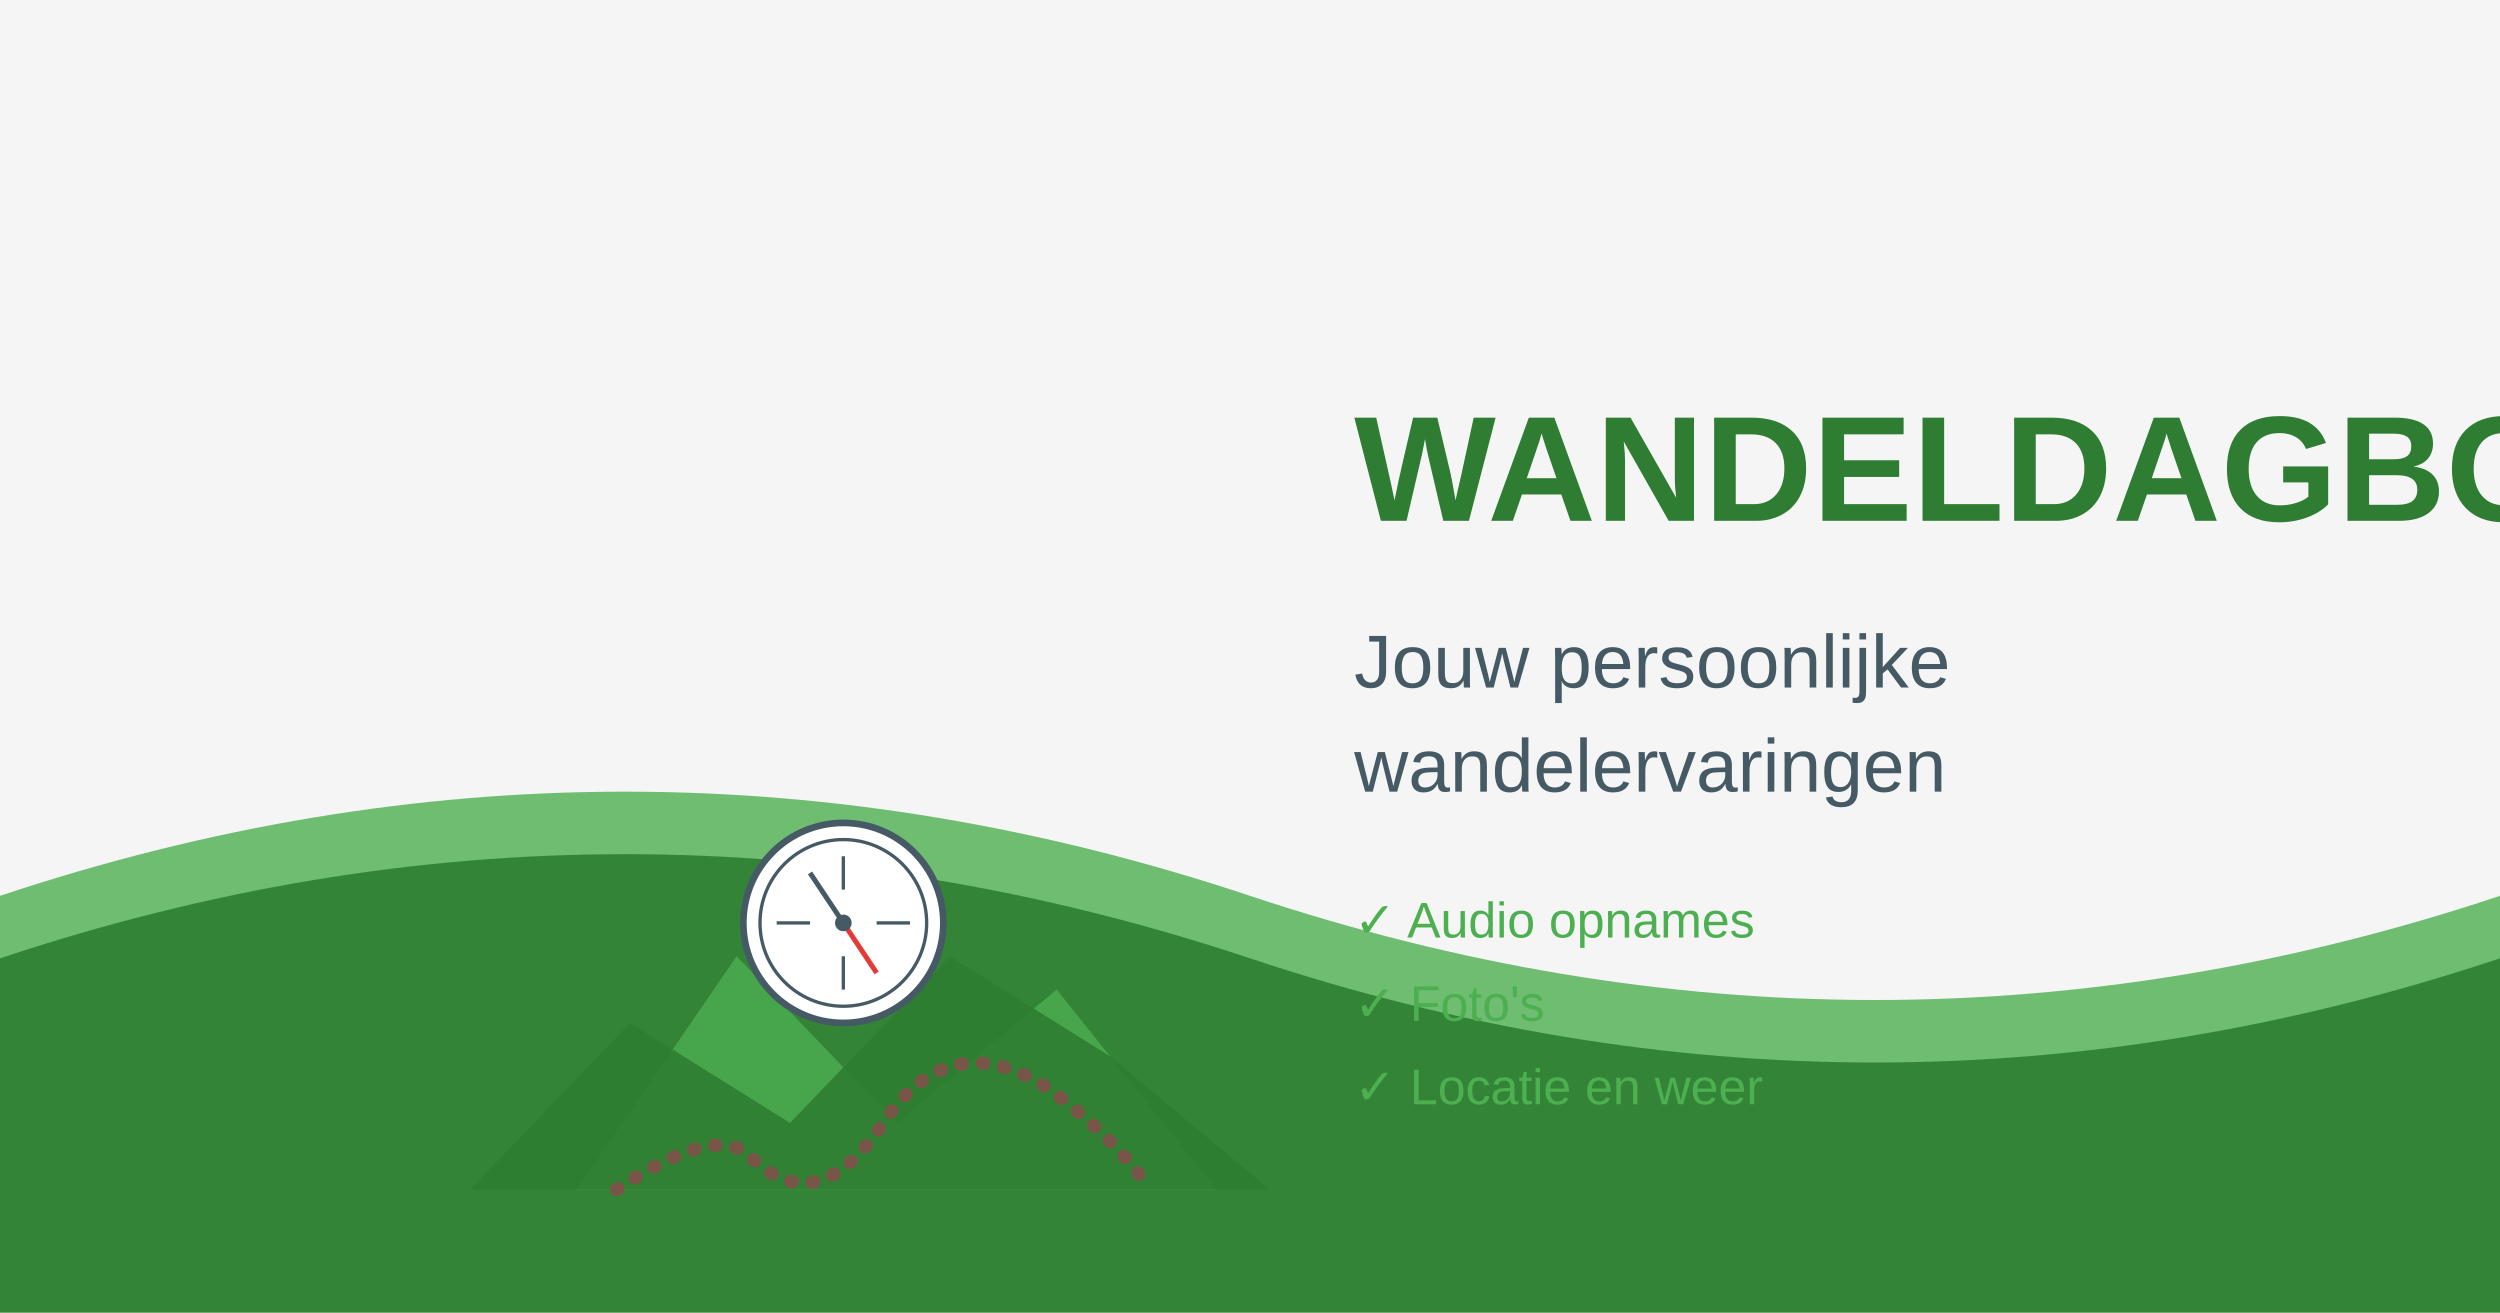
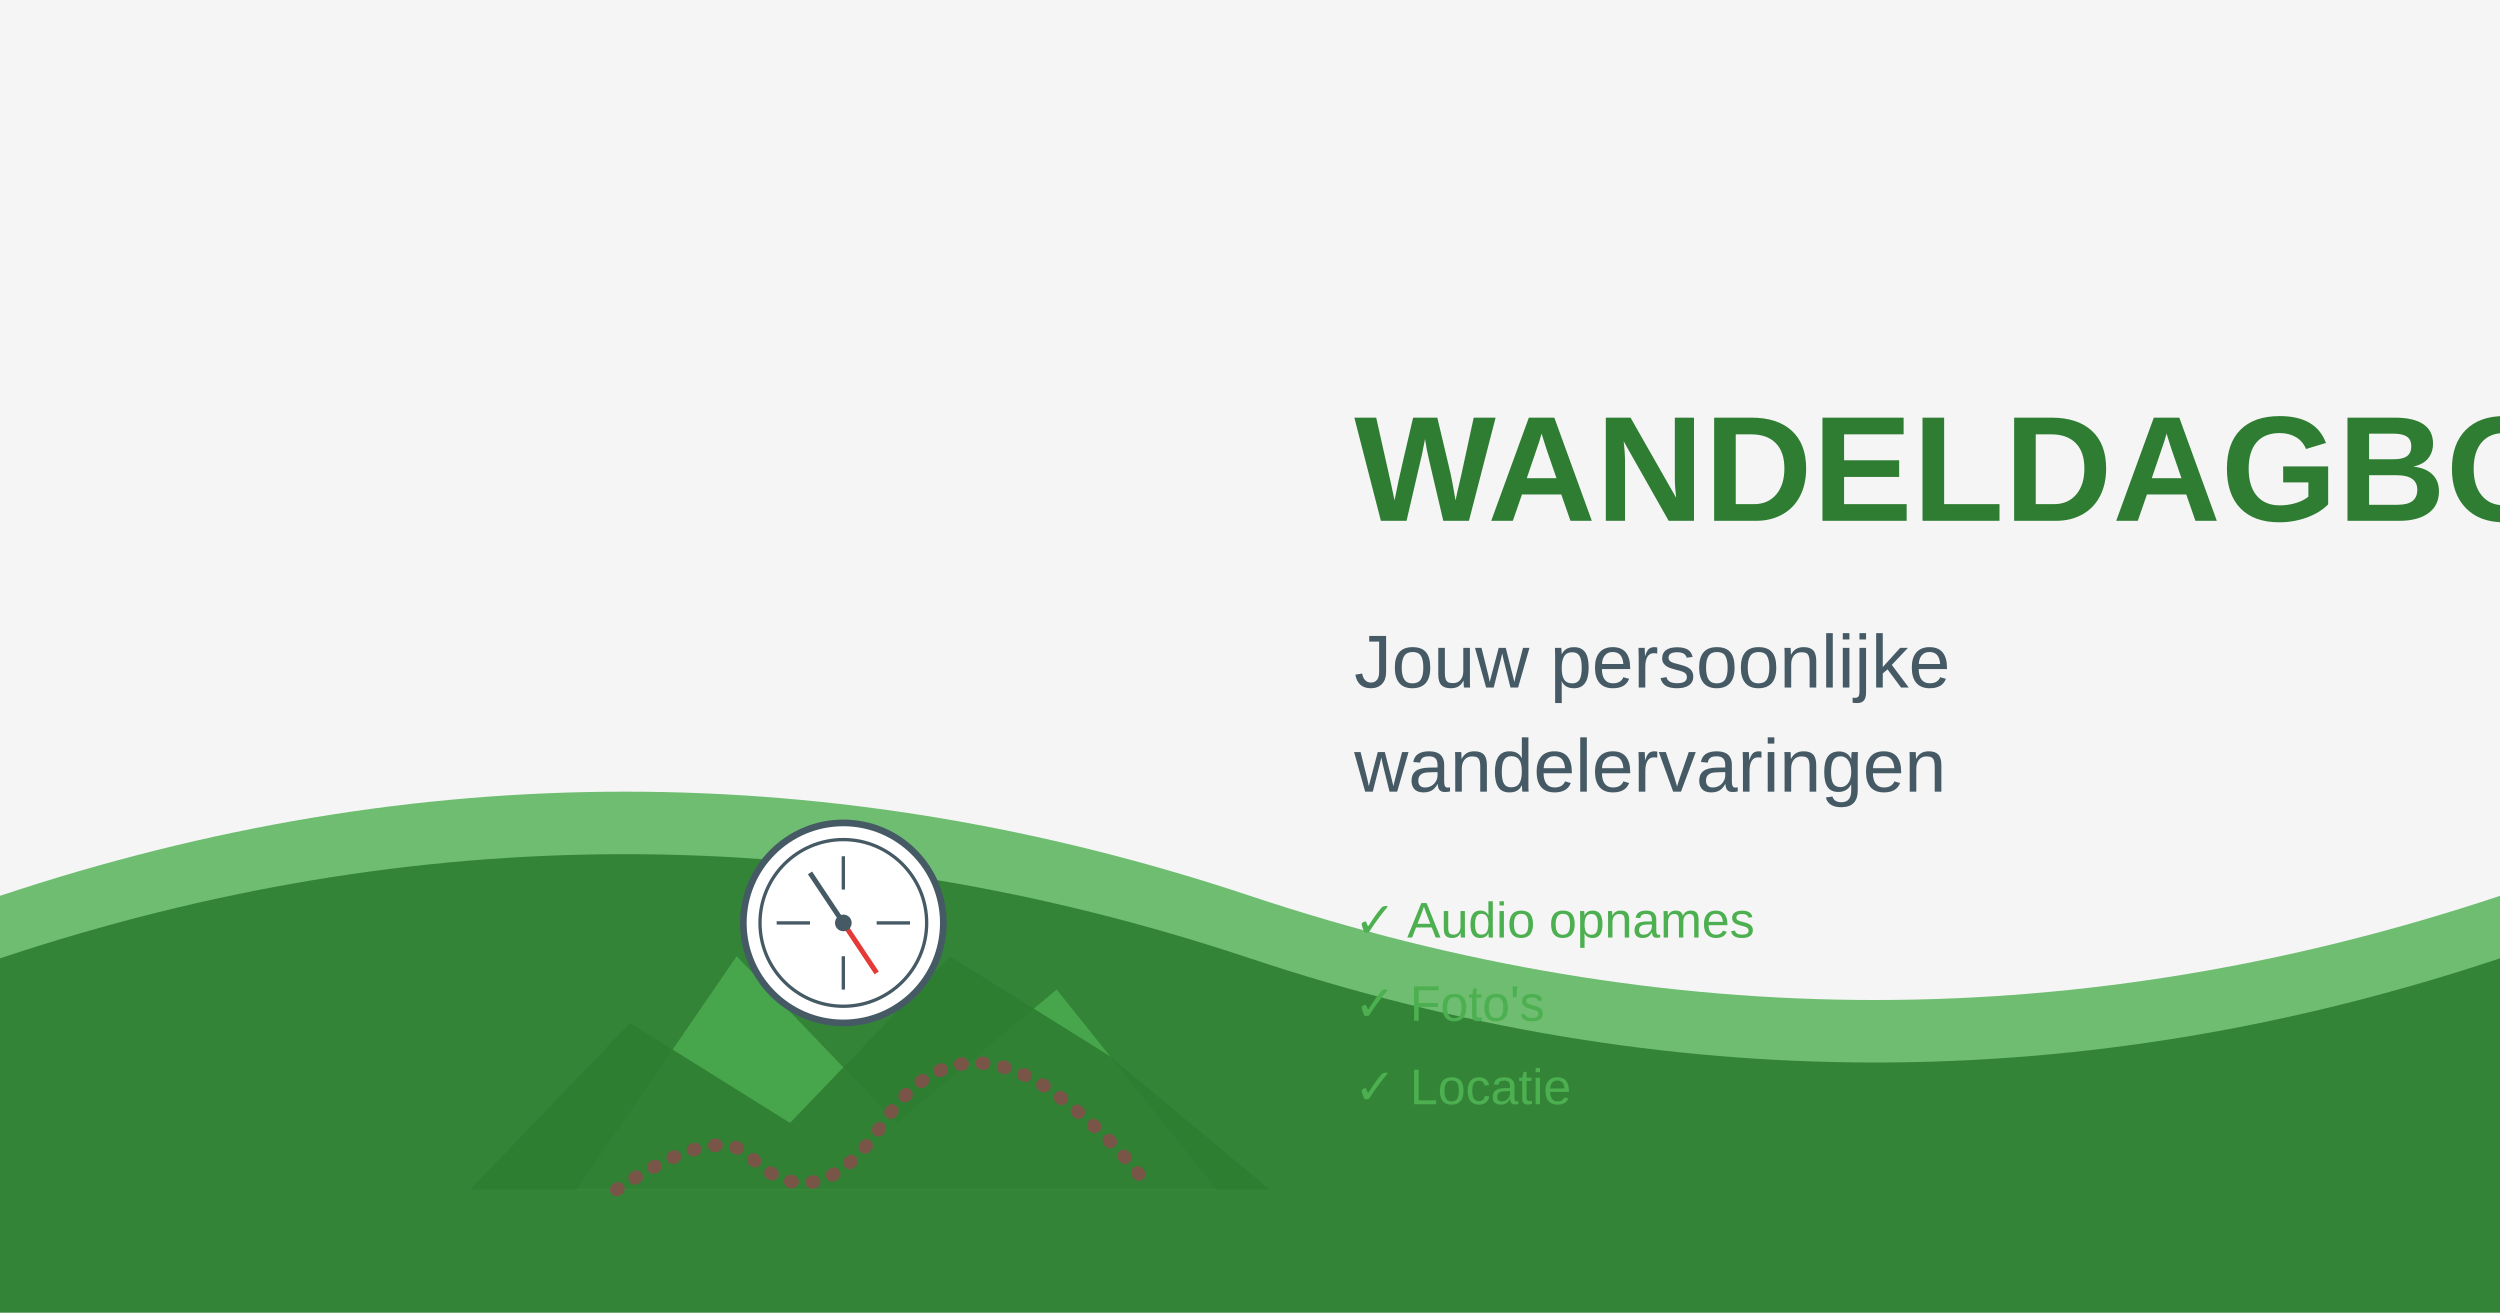
<svg xmlns="http://www.w3.org/2000/svg" viewBox="0 0 1200 630" width="1200" height="630">
  <rect width="1200" height="630" fill="#f5f5f5" />
  <path d="M0 430 Q300 330 600 430 Q900 530 1200 430 L1200 630 L0 630 Z" fill="#4CAF50" opacity="0.8" />
  <path d="M0 460 Q300 360 600 460 Q900 560 1200 460 L1200 630 L0 630 Z" fill="#2E7D32" opacity="0.9" />
  <g transform="translate(200, 315) scale(0.8)">
    <path d="M96 320 L192 180 L288 280 L384 200 L480 320 Z" fill="#4CAF50" opacity="0.8" />
    <path d="M32 320 L128 220 L224 280 L320 180 L416 240 L512 320 Z" fill="#2E7D32" opacity="0.9" />
    <path d="M120 320 Q180 280 200 300 Q240 340 280 280 Q320 220 380 260 Q420 290 440 320" fill="none" stroke="#795548" stroke-width="8" stroke-linecap="round" stroke-linejoin="round" stroke-dasharray="1, 12" />
    <circle cx="256" cy="160" r="60" fill="white" stroke="#455A64" stroke-width="4" />
    <circle cx="256" cy="160" r="50" fill="none" stroke="#455A64" stroke-width="2" />
    <path d="M256 120 L256 140 M256 180 L256 200 M216 160 L236 160 M276 160 L296 160" stroke="#455A64" stroke-width="2" />
    <path d="M256 160 L236 130" stroke="#455A64" stroke-width="3" />
    <path d="M256 160 L276 190" stroke="#E53935" stroke-width="3" />
    <circle cx="256" cy="160" r="5" fill="#455A64" />
  </g>
  <g transform="translate(650, 250)">
    <text x="0" y="0" font-family="Arial, sans-serif" font-size="72" font-weight="bold" fill="#2E7D32">WANDELDAGBOEK</text>
    <text x="0" y="80" font-family="Arial, sans-serif" font-size="36" fill="#455A64">Jouw persoonlijke</text>
    <text x="0" y="130" font-family="Arial, sans-serif" font-size="36" fill="#455A64">wandelervaringen</text>
    <text x="0" y="200" font-family="Arial, sans-serif" font-size="24" fill="#4CAF50">✓ Audio opnames</text>
    <text x="0" y="240" font-family="Arial, sans-serif" font-size="24" fill="#4CAF50">✓ Foto's</text>
-     <text x="0" y="280" font-family="Arial, sans-serif" font-size="24" fill="#4CAF50">✓ Locatie en weer</text>
+     <text x="0" y="280" font-family="Arial, sans-serif" font-size="24" fill="#4CAF50">✓ Locatie</text>
  </g>
</svg>
